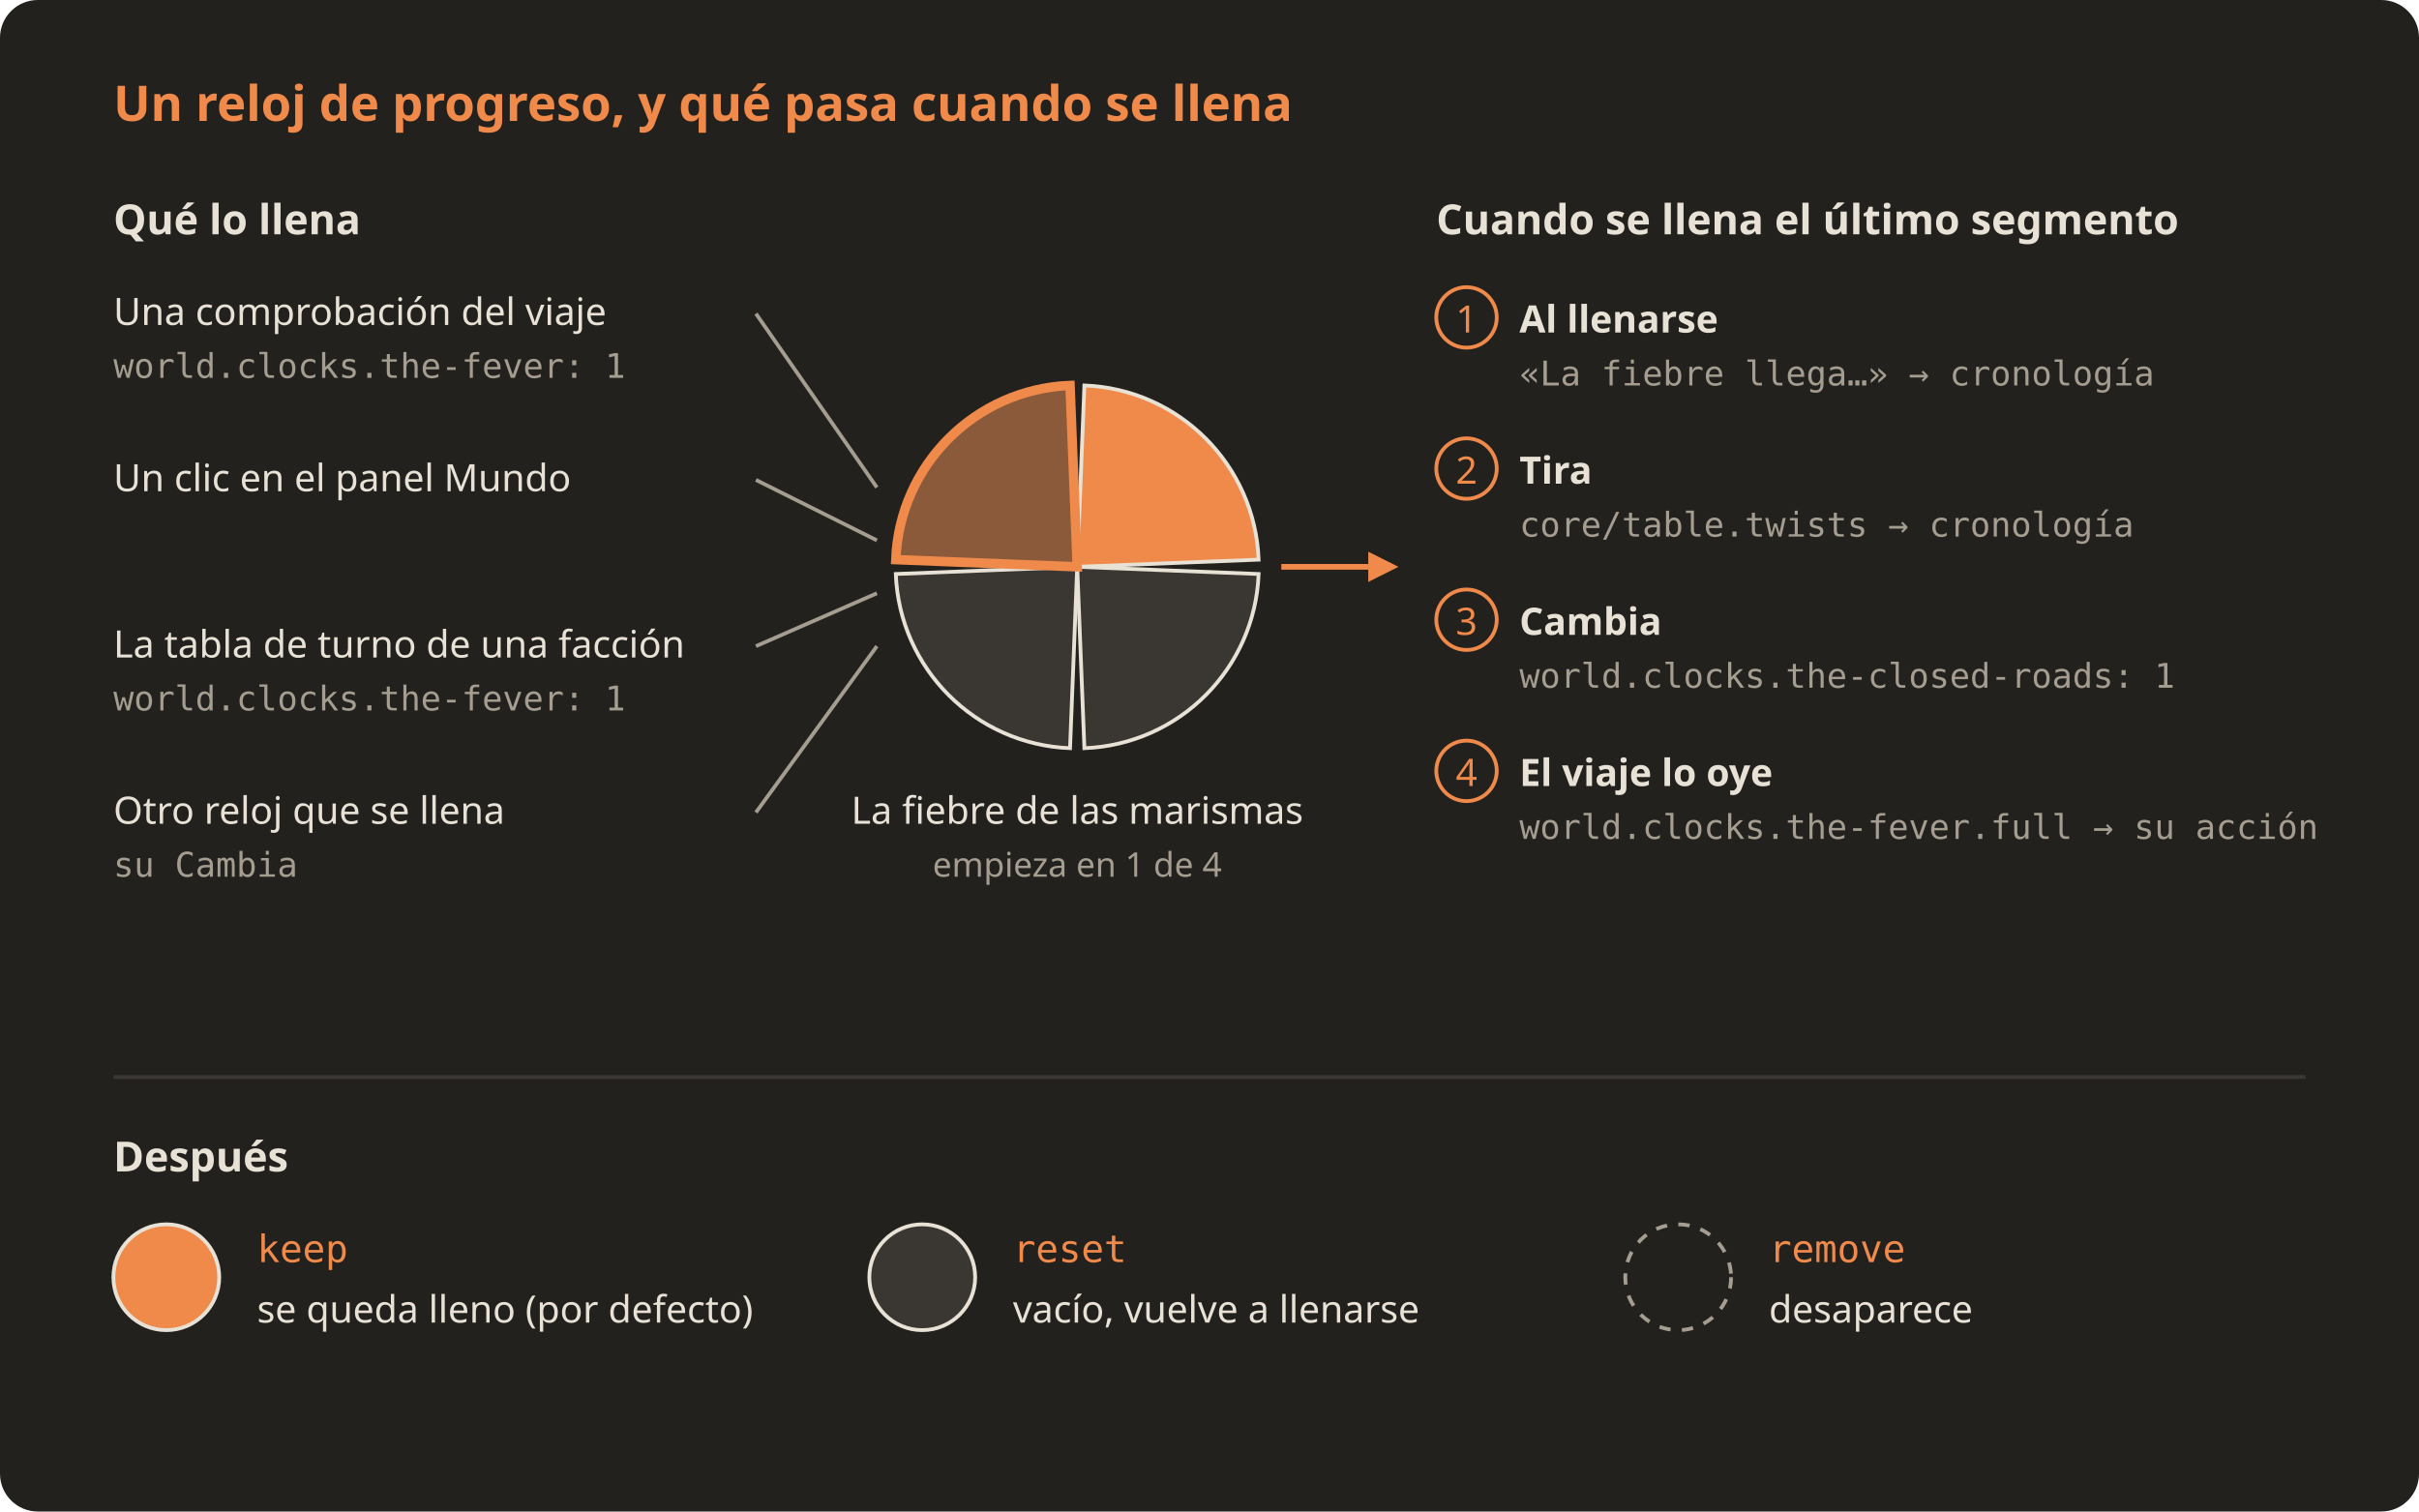
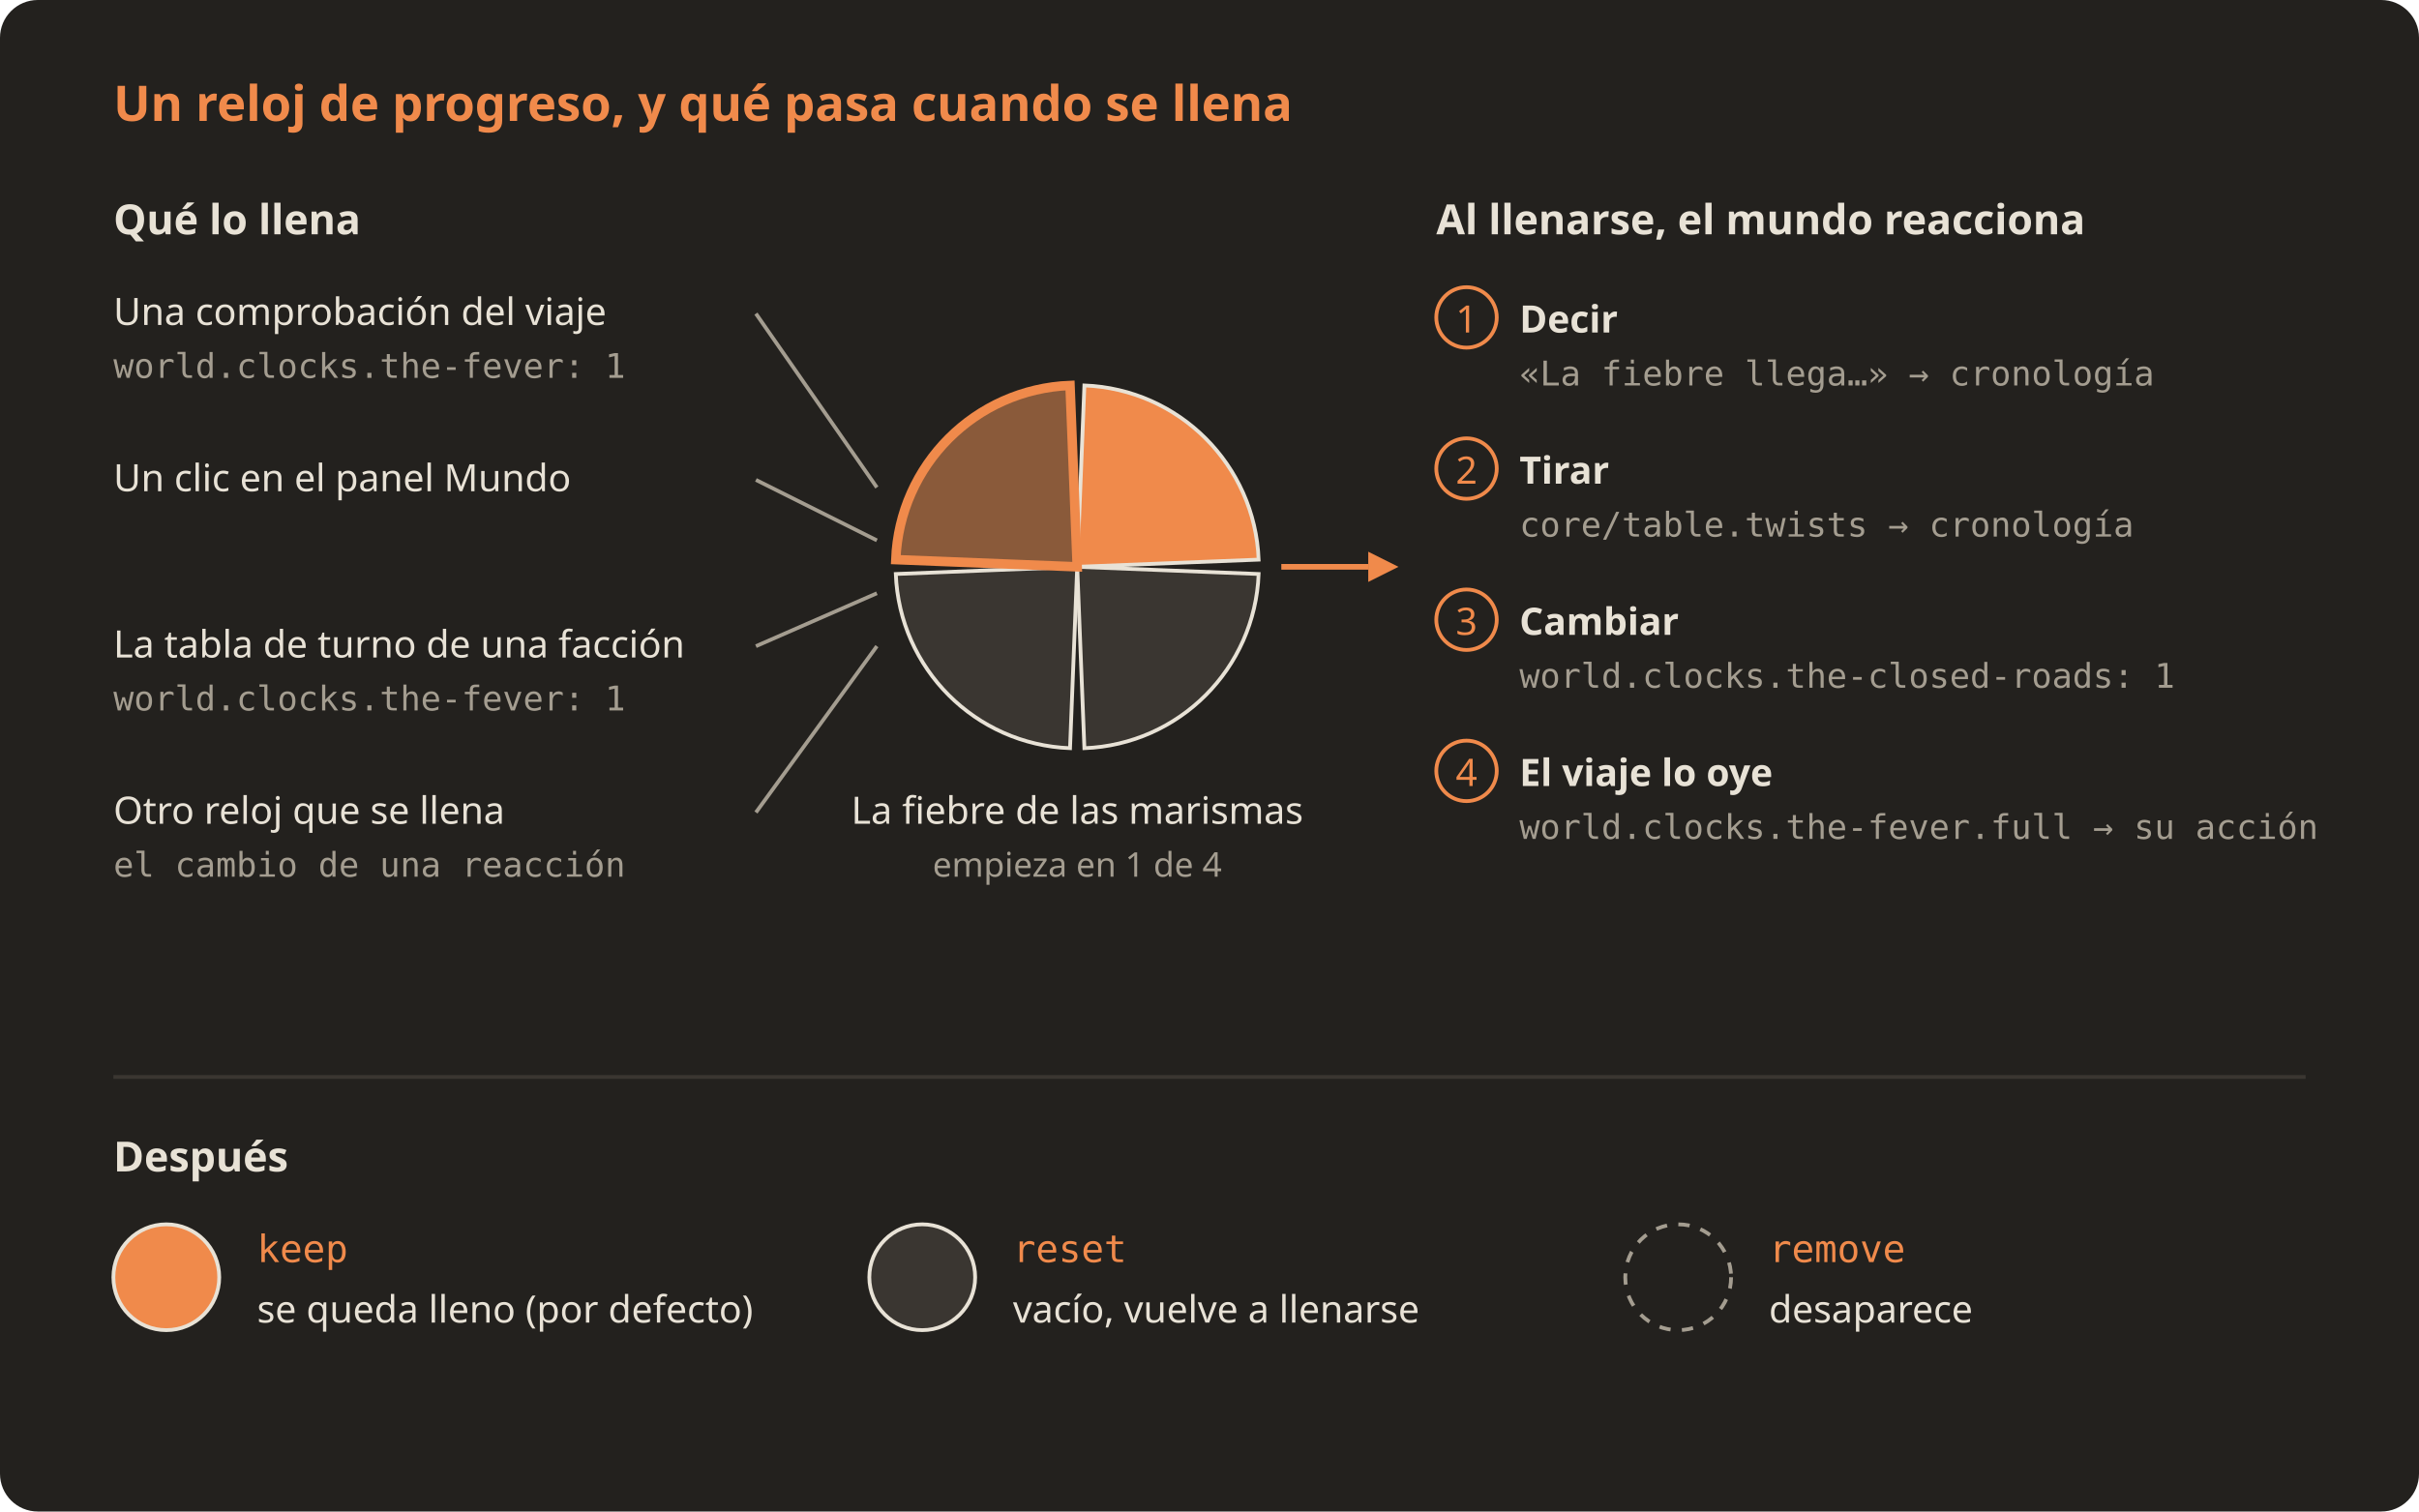
<svg xmlns="http://www.w3.org/2000/svg" viewBox="0 0 640 400" width="640" height="400" font-family="system-ui, sans-serif">
  <rect width="640" height="400" rx="10" fill="#23211e" />
  <text x="30" y="32" font-size="13" font-weight="bold" fill="#f08a4b">Un reloj de progreso, y qué pasa cuando se llena</text>
  <text x="30" y="62" font-size="11" font-weight="bold" fill="#e8e2d6">Qué lo llena</text>
  <text x="30" y="86" font-size="10" fill="#e8e2d6">Una comprobación del viaje</text>
  <text x="30" y="100" font-size="9" fill="#a49d90" font-family="ui-monospace, monospace">world.clocks.the-fever: 1</text>
  <line x1="200" y1="83" x2="232" y2="129" stroke="#a49d90" stroke-width="1" />
  <text x="30" y="130" font-size="10" fill="#e8e2d6">Un clic en el panel Mundo</text>
  <line x1="200" y1="127" x2="232" y2="143" stroke="#a49d90" stroke-width="1" />
  <text x="30" y="174" font-size="10" fill="#e8e2d6">La tabla de turno de una facción</text>
  <text x="30" y="188" font-size="9" fill="#a49d90" font-family="ui-monospace, monospace">world.clocks.the-fever: 1</text>
  <line x1="200" y1="171" x2="232" y2="157" stroke="#a49d90" stroke-width="1" />
  <text x="30" y="218" font-size="10" fill="#e8e2d6">Otro reloj que se llena</text>
-   <text x="30" y="232" font-size="9" fill="#a49d90" font-family="ui-monospace, monospace">su Cambia</text>
+   <text x="30" y="232" font-size="9" fill="#a49d90" font-family="ui-monospace, monospace">el cambio de una reacción</text>
  <line x1="200" y1="215" x2="232" y2="171" stroke="#a49d90" stroke-width="1" />
  <path d="M285,150 L286.9,102.0 A48,48 0 0 1 333.0,148.1 Z" fill="#f08a4b" stroke="#e8e2d6" stroke-width="1" />
  <path d="M285,150 L333.0,151.9 A48,48 0 0 1 286.9,198.0 Z" fill="#3a3631" stroke="#e8e2d6" stroke-width="1" />
  <path d="M285,150 L283.1,198.0 A48,48 0 0 1 237.0,151.9 Z" fill="#3a3631" stroke="#e8e2d6" stroke-width="1" />
  <path d="M285,150 L237.0,148.1 A48,48 0 0 1 283.1,102.0 Z" fill="#8a5a3a" stroke="#f08a4b" stroke-width="2.5" />
  <text x="285" y="218" font-size="10" fill="#e8e2d6" text-anchor="middle">La fiebre de las marismas</text>
  <text x="285" y="232" font-size="9" fill="#a49d90" text-anchor="middle">empieza en 1 de 4</text>
  <line x1="339" y1="150" x2="362" y2="150" stroke="#f08a4b" stroke-width="1.5" />
  <polygon points="362,146 370,150 362,154" fill="#f08a4b" />
-   <text x="380" y="62" font-size="11" font-weight="bold" fill="#e8e2d6">Cuando se llena el último segmento</text>
+   <text x="380" y="62" font-size="11" font-weight="bold" fill="#e8e2d6">Al llenarse, el mundo reacciona</text>
  <circle cx="388" cy="84" r="8" fill="none" stroke="#f08a4b" />
  <text x="388" y="88" font-size="10" fill="#f08a4b" text-anchor="middle">1</text>
-   <text x="402" y="88" font-size="10" font-weight="bold" fill="#e8e2d6">Al llenarse</text>
+   <text x="402" y="88" font-size="10" font-weight="bold" fill="#e8e2d6">Decir</text>
  <text x="402" y="102" font-size="9" fill="#a49d90" font-family="ui-monospace, monospace">«La fiebre llega…» → cronología</text>
  <circle cx="388" cy="124" r="8" fill="none" stroke="#f08a4b" />
  <text x="388" y="128" font-size="10" fill="#f08a4b" text-anchor="middle">2</text>
-   <text x="402" y="128" font-size="10" font-weight="bold" fill="#e8e2d6">Tira</text>
+   <text x="402" y="128" font-size="10" font-weight="bold" fill="#e8e2d6">Tirar</text>
  <text x="402" y="142" font-size="9" fill="#a49d90" font-family="ui-monospace, monospace">core/table.twists → cronología</text>
  <circle cx="388" cy="164" r="8" fill="none" stroke="#f08a4b" />
  <text x="388" y="168" font-size="10" fill="#f08a4b" text-anchor="middle">3</text>
-   <text x="402" y="168" font-size="10" font-weight="bold" fill="#e8e2d6">Cambia</text>
+   <text x="402" y="168" font-size="10" font-weight="bold" fill="#e8e2d6">Cambiar</text>
  <text x="402" y="182" font-size="9" fill="#a49d90" font-family="ui-monospace, monospace">world.clocks.the-closed-roads: 1</text>
  <circle cx="388" cy="204" r="8" fill="none" stroke="#f08a4b" />
  <text x="388" y="208" font-size="10" fill="#f08a4b" text-anchor="middle">4</text>
  <text x="402" y="208" font-size="10" font-weight="bold" fill="#e8e2d6">El viaje lo oye</text>
  <text x="402" y="222" font-size="9" fill="#a49d90" font-family="ui-monospace, monospace">world.clocks.the-fever.full → su acción</text>
  <line x1="30" y1="285" x2="610" y2="285" stroke="#3a3631" stroke-width="1" />
  <text x="30" y="310" font-size="11" font-weight="bold" fill="#e8e2d6">Después</text>
  <text x="68" y="334" font-size="10" fill="#f08a4b" font-family="ui-monospace, monospace">keep</text>
  <text x="68" y="350" font-size="10" fill="#e8e2d6">se queda lleno (por defecto)</text>
  <circle cx="44" cy="338" r="14" fill="#f08a4b" stroke="#e8e2d6" />
  <text x="268" y="334" font-size="10" fill="#f08a4b" font-family="ui-monospace, monospace">reset</text>
  <text x="268" y="350" font-size="10" fill="#e8e2d6">vacío, vuelve a llenarse</text>
  <circle cx="244" cy="338" r="14" fill="#3a3631" stroke="#e8e2d6" />
  <text x="468" y="334" font-size="10" fill="#f08a4b" font-family="ui-monospace, monospace">remove</text>
  <text x="468" y="350" font-size="10" fill="#e8e2d6">desaparece</text>
  <circle cx="444" cy="338" r="14" fill="none" stroke="#a49d90" stroke-dasharray="3 3" />
</svg>
